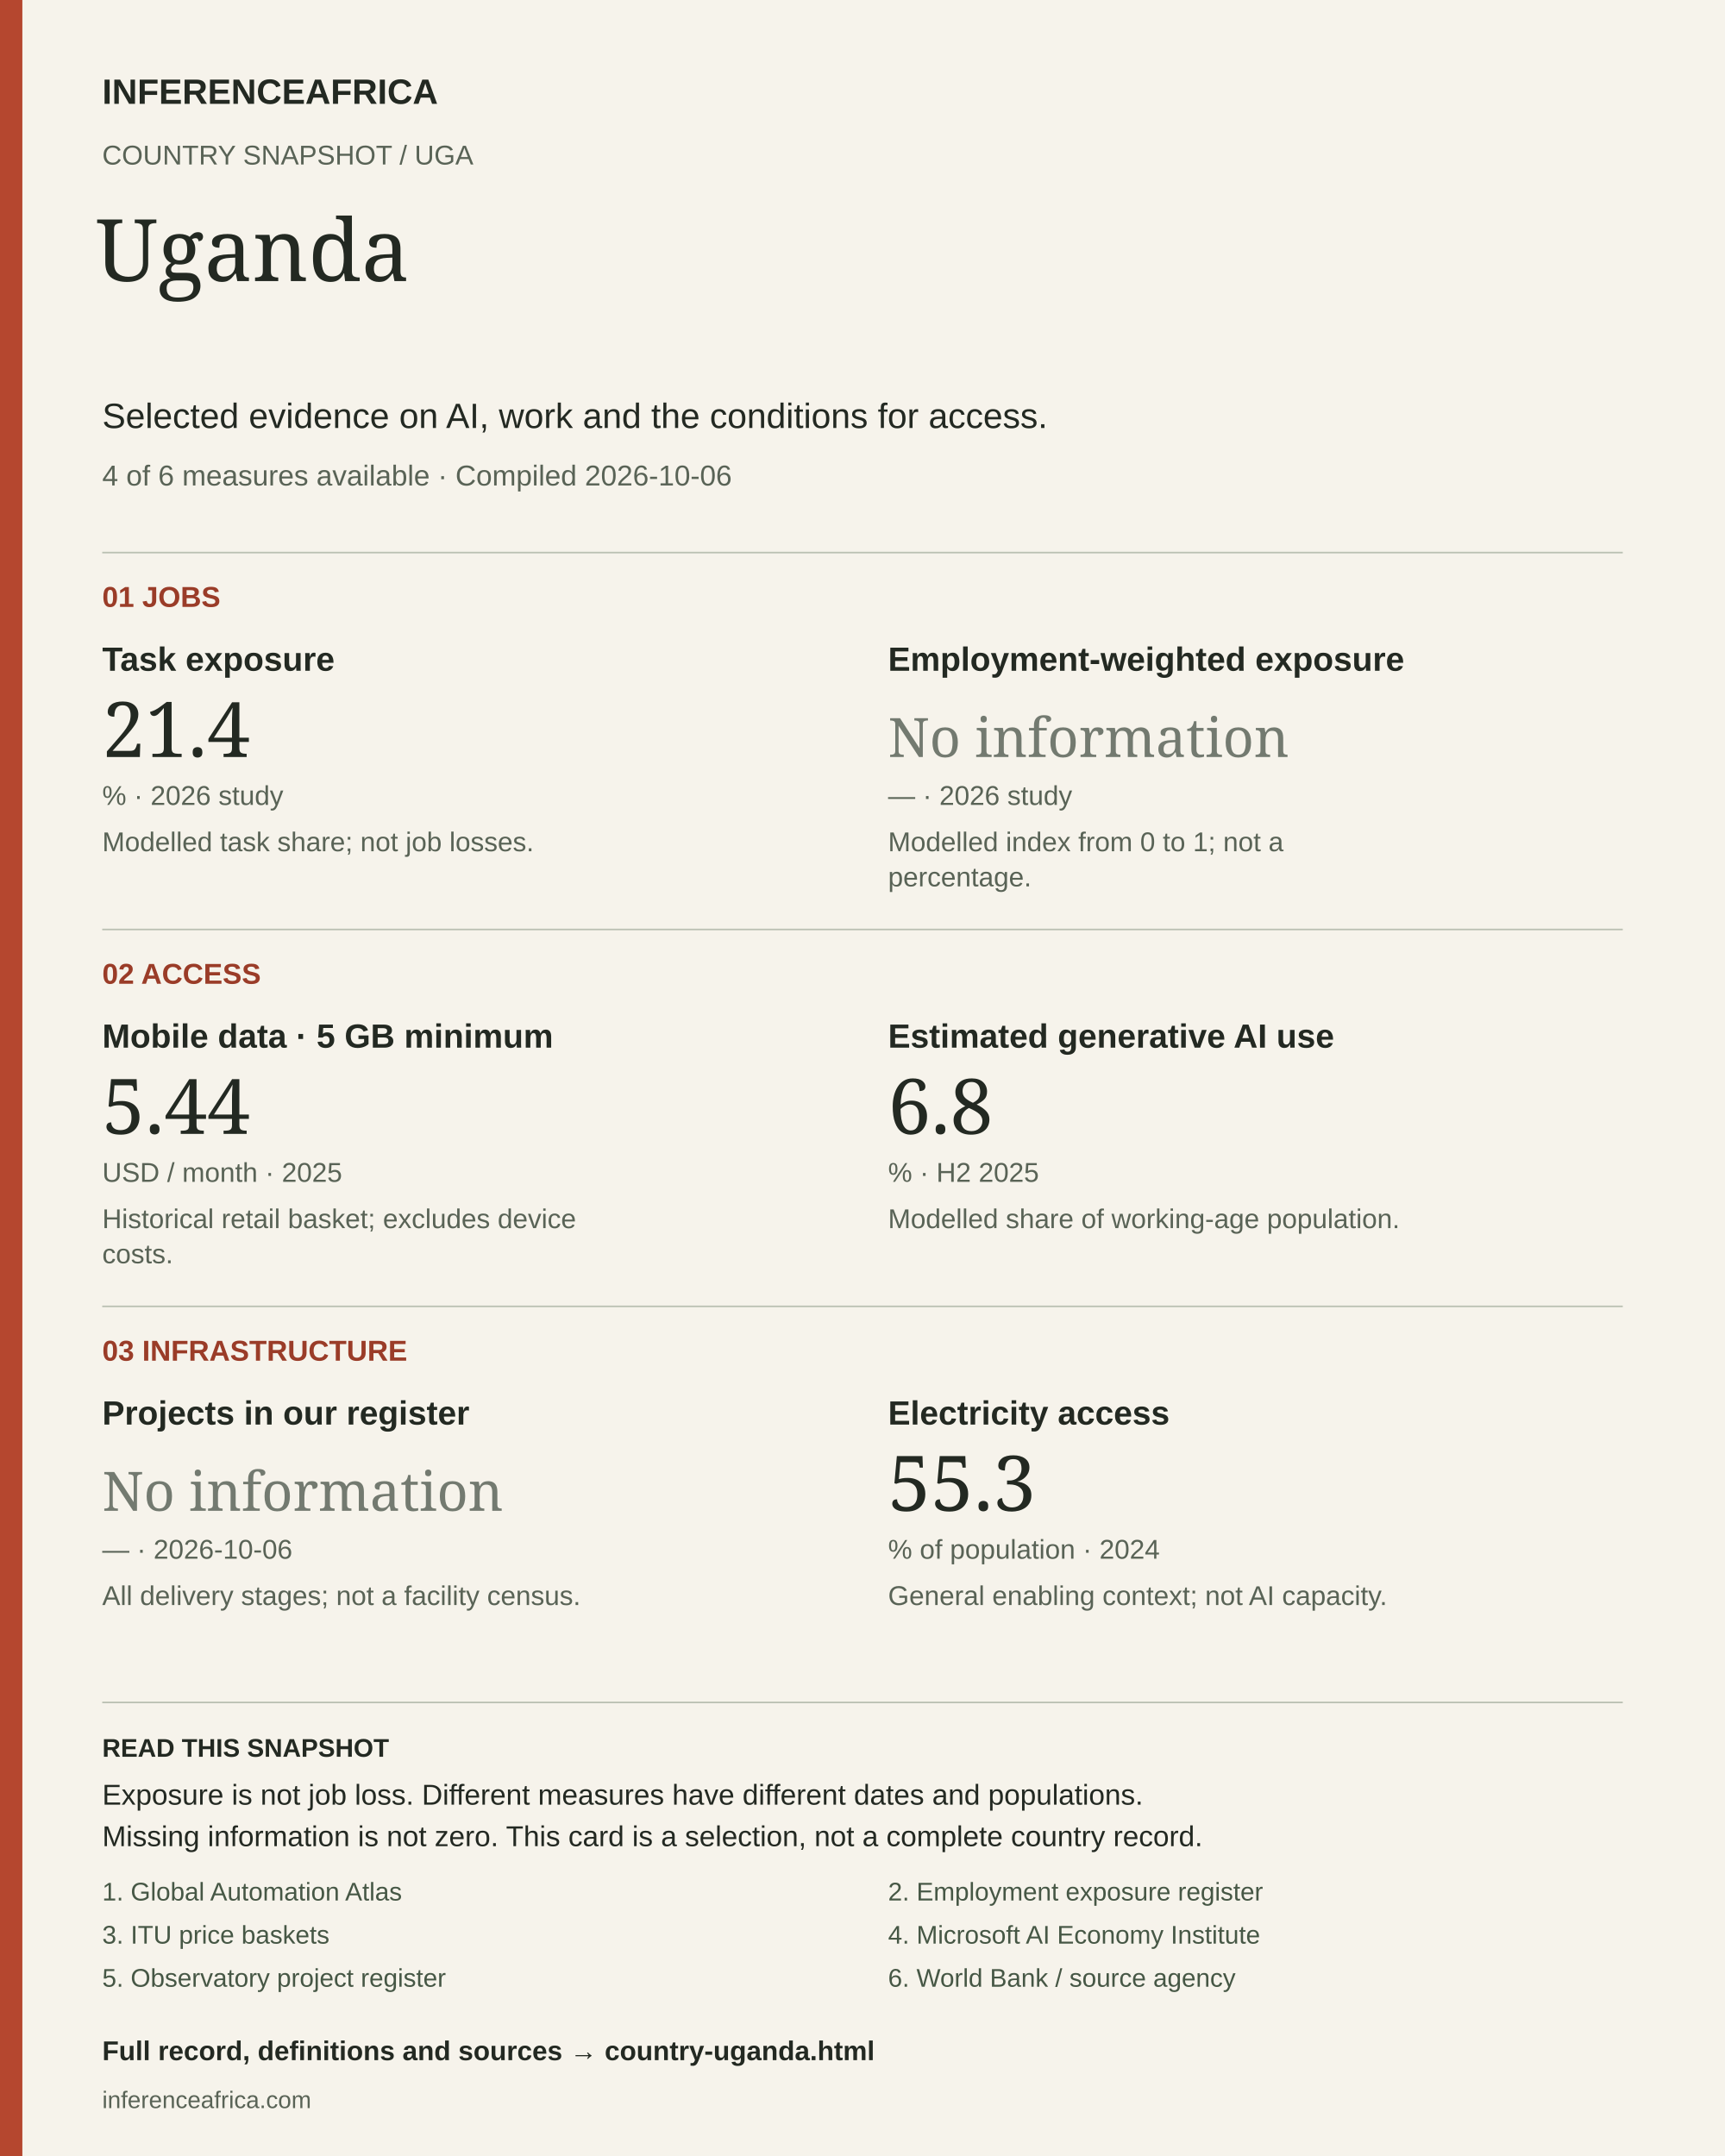
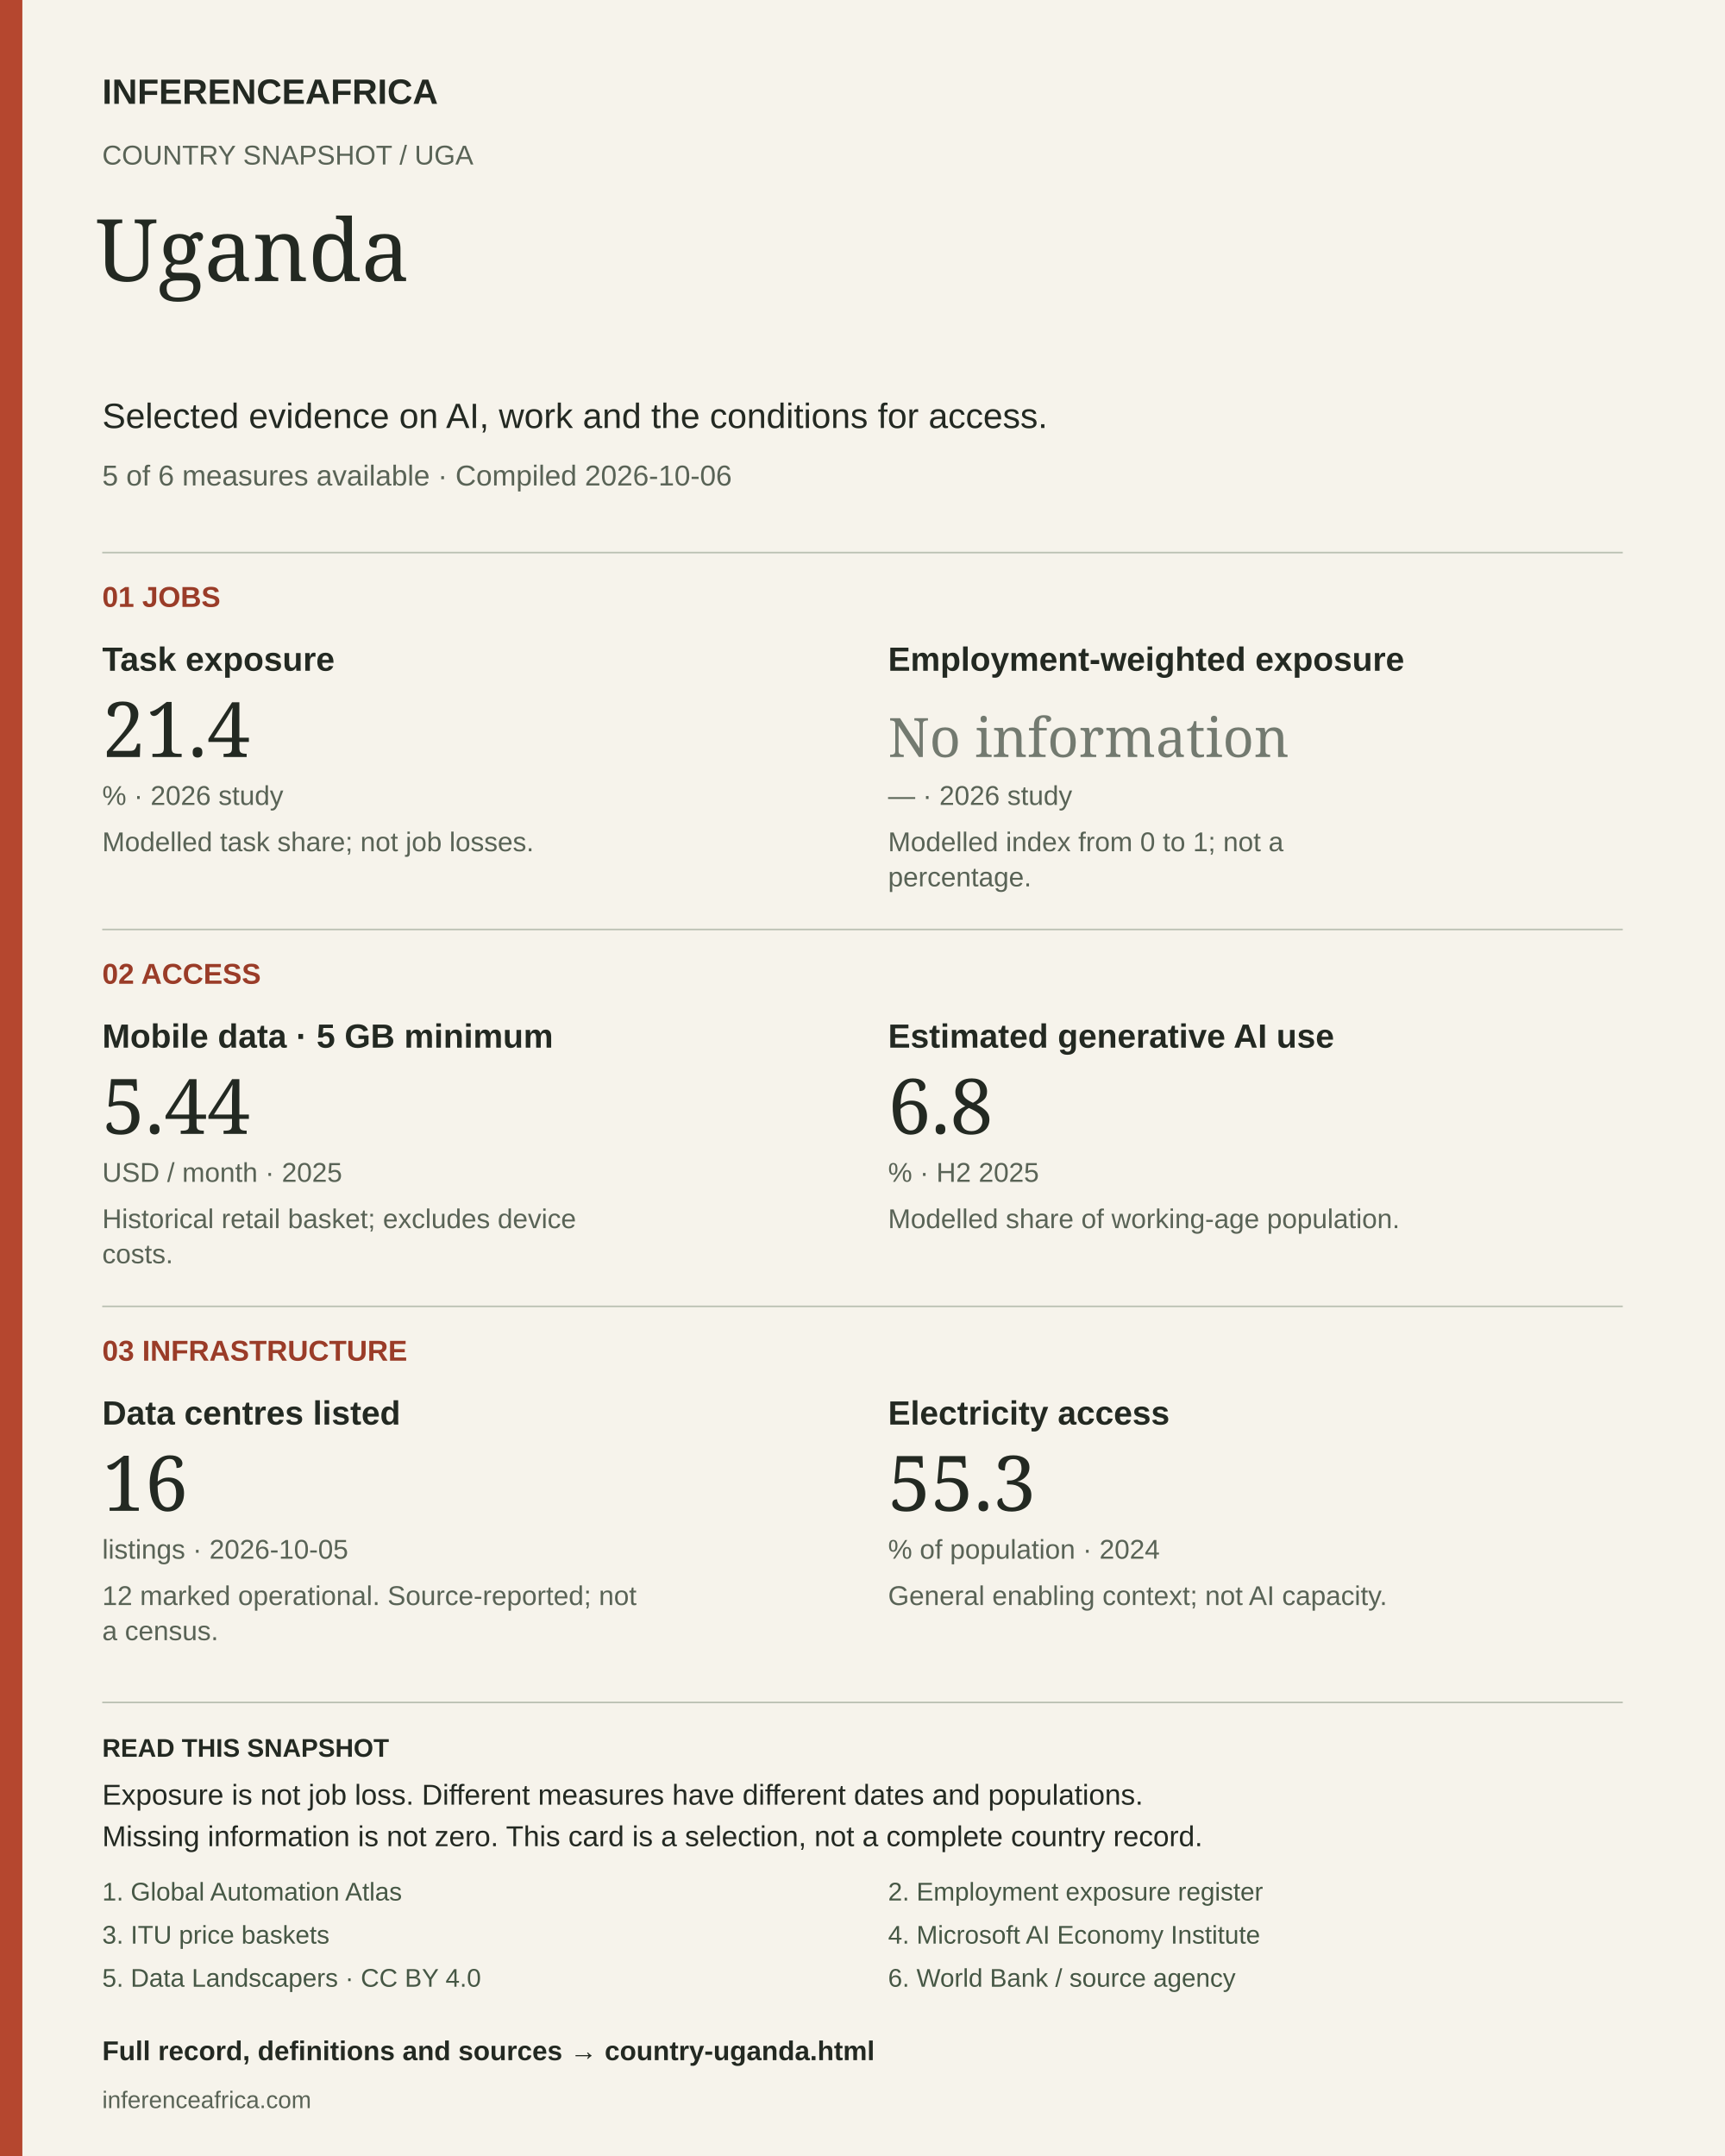
<svg xmlns="http://www.w3.org/2000/svg" width="1080" height="1350" viewBox="0 0 1080 1350" role="img" aria-labelledby="title desc">
  <rect width="1080" height="1350" fill="#f6f3eb" />
  <rect width="14" height="1350" fill="#b5472f" />
  <text x="64" y="65" font-size="22" fill="#232922" font-weight="700" font-family="Arial, sans-serif">INFERENCEAFRICA</text>
  <text x="64" y="103" font-size="17" fill="#596356" font-weight="400" font-family="Arial, sans-serif">COUNTRY SNAPSHOT  /  UGA</text>
  <text x="60" y="176" font-size="54" fill="#232922" font-weight="400" font-family="Georgia, serif">Uganda</text>
  <text x="64" y="268" font-size="22" fill="#232922" font-weight="400" font-family="Arial, sans-serif">Selected evidence on AI, work and the conditions for access.</text>
-   <text x="64" y="304" font-size="18" fill="#596356" font-weight="400" font-family="Arial, sans-serif">4 of 6 measures available  ·  Compiled 2026-10-06</text>
+   <text x="64" y="304" font-size="18" fill="#596356" font-weight="400" font-family="Arial, sans-serif">5 of 6 measures available  ·  Compiled 2026-10-06</text>
  <line x1="64" y1="346" x2="1016" y2="346" stroke="#bbc1b3" />
  <text x="64" y="380" font-size="18" fill="#9a3c28" font-weight="700" font-family="Arial, sans-serif">01  JOBS</text>
  <text x="64" y="420" font-size="21" fill="#232922" font-weight="700" font-family="Arial, sans-serif">Task exposure</text>
  <text x="64" y="474" font-size="48" fill="#232922" font-weight="400" font-family="Georgia, serif">21.4</text>
  <text x="64" y="504" font-size="17" fill="#596356" font-weight="400" font-family="Arial, sans-serif">%  ·  2026 study</text>
  <text x="64" y="533" font-size="17" fill="#596356" font-weight="400" font-family="Arial, sans-serif">Modelled task share; not job losses.</text>
  <text x="556" y="420" font-size="21" fill="#232922" font-weight="700" font-family="Arial, sans-serif">Employment-weighted exposure</text>
  <text x="556" y="474" font-size="34" fill="#737a70" font-weight="400" font-family="Georgia, serif">No information</text>
  <text x="556" y="504" font-size="17" fill="#596356" font-weight="400" font-family="Arial, sans-serif">—  ·  2026 study</text>
  <text x="556" y="533" font-size="17" fill="#596356" font-weight="400" font-family="Arial, sans-serif">Modelled index from 0 to 1; not a</text>
  <text x="556" y="555" font-size="17" fill="#596356" font-weight="400" font-family="Arial, sans-serif">percentage.</text>
  <line x1="64" y1="582" x2="1016" y2="582" stroke="#bbc1b3" />
  <text x="64" y="616" font-size="18" fill="#9a3c28" font-weight="700" font-family="Arial, sans-serif">02  ACCESS</text>
  <text x="64" y="656" font-size="21" fill="#232922" font-weight="700" font-family="Arial, sans-serif">Mobile data · 5 GB minimum</text>
  <text x="64" y="710" font-size="48" fill="#232922" font-weight="400" font-family="Georgia, serif">5.44</text>
  <text x="64" y="740" font-size="17" fill="#596356" font-weight="400" font-family="Arial, sans-serif">USD / month  ·  2025</text>
  <text x="64" y="769" font-size="17" fill="#596356" font-weight="400" font-family="Arial, sans-serif">Historical retail basket; excludes device</text>
  <text x="64" y="791" font-size="17" fill="#596356" font-weight="400" font-family="Arial, sans-serif">costs.</text>
  <text x="556" y="656" font-size="21" fill="#232922" font-weight="700" font-family="Arial, sans-serif">Estimated generative AI use</text>
  <text x="556" y="710" font-size="48" fill="#232922" font-weight="400" font-family="Georgia, serif">6.8</text>
  <text x="556" y="740" font-size="17" fill="#596356" font-weight="400" font-family="Arial, sans-serif">%  ·  H2 2025</text>
  <text x="556" y="769" font-size="17" fill="#596356" font-weight="400" font-family="Arial, sans-serif">Modelled share of working-age population.</text>
  <line x1="64" y1="818" x2="1016" y2="818" stroke="#bbc1b3" />
  <text x="64" y="852" font-size="18" fill="#9a3c28" font-weight="700" font-family="Arial, sans-serif">03  INFRASTRUCTURE</text>
-   <text x="64" y="892" font-size="21" fill="#232922" font-weight="700" font-family="Arial, sans-serif">Projects in our register</text>
-   <text x="64" y="946" font-size="34" fill="#737a70" font-weight="400" font-family="Georgia, serif">No information</text>
-   <text x="64" y="976" font-size="17" fill="#596356" font-weight="400" font-family="Arial, sans-serif">—  ·  2026-10-06</text>
-   <text x="64" y="1005" font-size="17" fill="#596356" font-weight="400" font-family="Arial, sans-serif">All delivery stages; not a facility census.</text>
+   <text x="64" y="892" font-size="21" fill="#232922" font-weight="700" font-family="Arial, sans-serif">Data centres listed</text>
+   <text x="64" y="946" font-size="48" fill="#232922" font-weight="400" font-family="Georgia, serif">16</text>
+   <text x="64" y="976" font-size="17" fill="#596356" font-weight="400" font-family="Arial, sans-serif">listings  ·  2026-10-05</text>
+   <text x="64" y="1005" font-size="17" fill="#596356" font-weight="400" font-family="Arial, sans-serif">12 marked operational. Source-reported; not</text>
+   <text x="64" y="1027" font-size="17" fill="#596356" font-weight="400" font-family="Arial, sans-serif">a census.</text>
  <text x="556" y="892" font-size="21" fill="#232922" font-weight="700" font-family="Arial, sans-serif">Electricity access</text>
  <text x="556" y="946" font-size="48" fill="#232922" font-weight="400" font-family="Georgia, serif">55.3</text>
  <text x="556" y="976" font-size="17" fill="#596356" font-weight="400" font-family="Arial, sans-serif">% of population  ·  2024</text>
  <text x="556" y="1005" font-size="17" fill="#596356" font-weight="400" font-family="Arial, sans-serif">General enabling context; not AI capacity.</text>
  <line x1="64" y1="1066" x2="1016" y2="1066" stroke="#bbc1b3" />
  <text x="64" y="1100" font-size="16" fill="#232922" font-weight="700" font-family="Arial, sans-serif">READ THIS SNAPSHOT</text>
  <text x="64" y="1130" font-size="18" fill="#232922" font-weight="400" font-family="Arial, sans-serif">Exposure is not job loss. Different measures have different dates and populations.</text>
  <text x="64" y="1156" font-size="18" fill="#232922" font-weight="400" font-family="Arial, sans-serif">Missing information is not zero. This card is a selection, not a complete country record.</text>
  <a href="https://arxiv.org/abs/2605.17086">
    <text x="64" y="1190" font-size="16" fill="#465745" font-weight="400" font-family="Arial, sans-serif">1. Global Automation Atlas</text>
  </a>
  <a href="https://inferenceafrica.com/data/jobs-exposure.csv">
    <text x="556" y="1190" font-size="16" fill="#465745" font-weight="400" font-family="Arial, sans-serif">2. Employment exposure register</text>
  </a>
  <a href="https://www.itu.int/en/ITU-D/Statistics/Documents/ICT_Prices/ITU_ICTPriceBaskets_2008-2025.xlsx">
    <text x="64" y="1217" font-size="16" fill="#465745" font-weight="400" font-family="Arial, sans-serif">3. ITU price baskets</text>
  </a>
  <a href="https://www.microsoft.com/en-us/research/wp-content/uploads/2026/01/Microsoft-AI-Diffusion-Report-January-2026.pdf">
    <text x="556" y="1217" font-size="16" fill="#465745" font-weight="400" font-family="Arial, sans-serif">4. Microsoft AI Economy Institute</text>
  </a>
-   <a href="https://inferenceafrica.com/data/infra-projects.csv">
-     <text x="64" y="1244" font-size="16" fill="#465745" font-weight="400" font-family="Arial, sans-serif">5. Observatory project register</text>
+   <a href="https://corpus.data-landscapers.io/datasets/data-centres/">
+     <text x="64" y="1244" font-size="16" fill="#465745" font-weight="400" font-family="Arial, sans-serif">5. Data Landscapers · CC BY 4.0</text>
  </a>
  <a href="https://api.worldbank.org/v2/country/UGA/indicator/EG.ELC.ACCS.ZS?format=json&amp;mrnev=1&amp;per_page=100">
    <text x="556" y="1244" font-size="16" fill="#465745" font-weight="400" font-family="Arial, sans-serif">6. World Bank / source agency</text>
  </a>
  <a href="https://inferenceafrica.com/country-uganda.html">
    <text x="64" y="1290" font-size="17" fill="#232922" font-weight="700" font-family="Arial, sans-serif">Full record, definitions and sources → country-uganda.html</text>
  </a>
  <text x="64" y="1320" font-size="15" fill="#596356" font-weight="400" font-family="Arial, sans-serif">inferenceafrica.com</text>
</svg>
